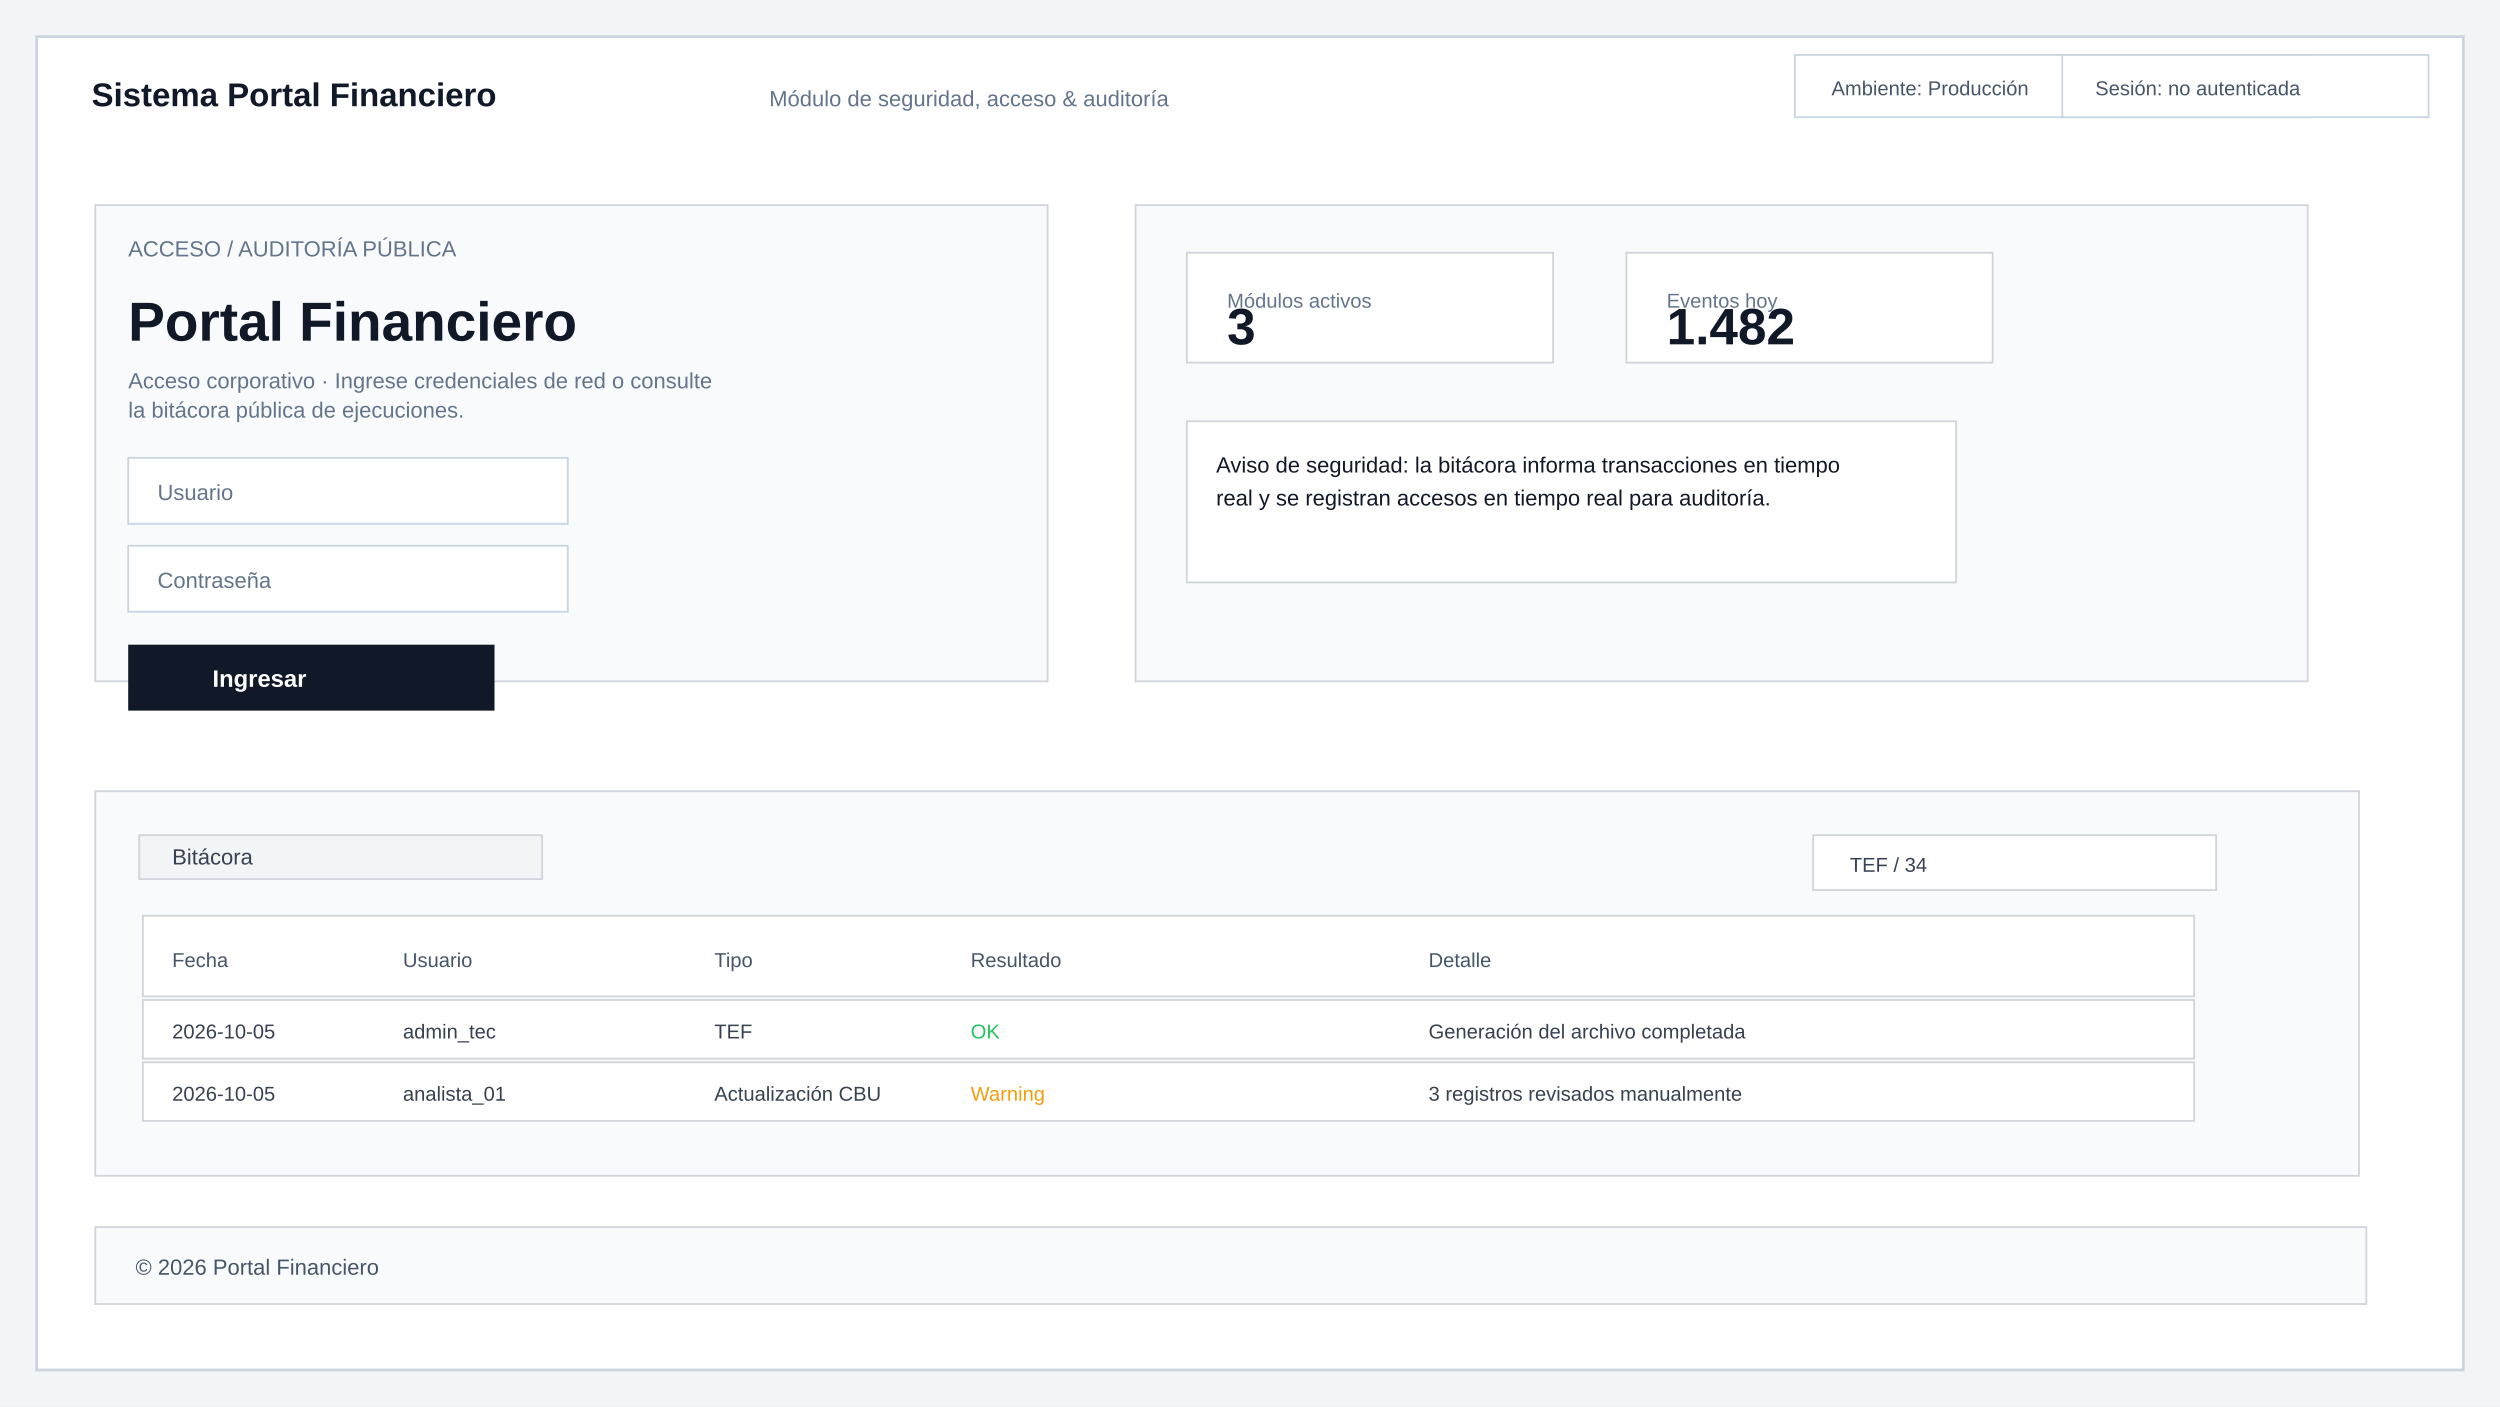
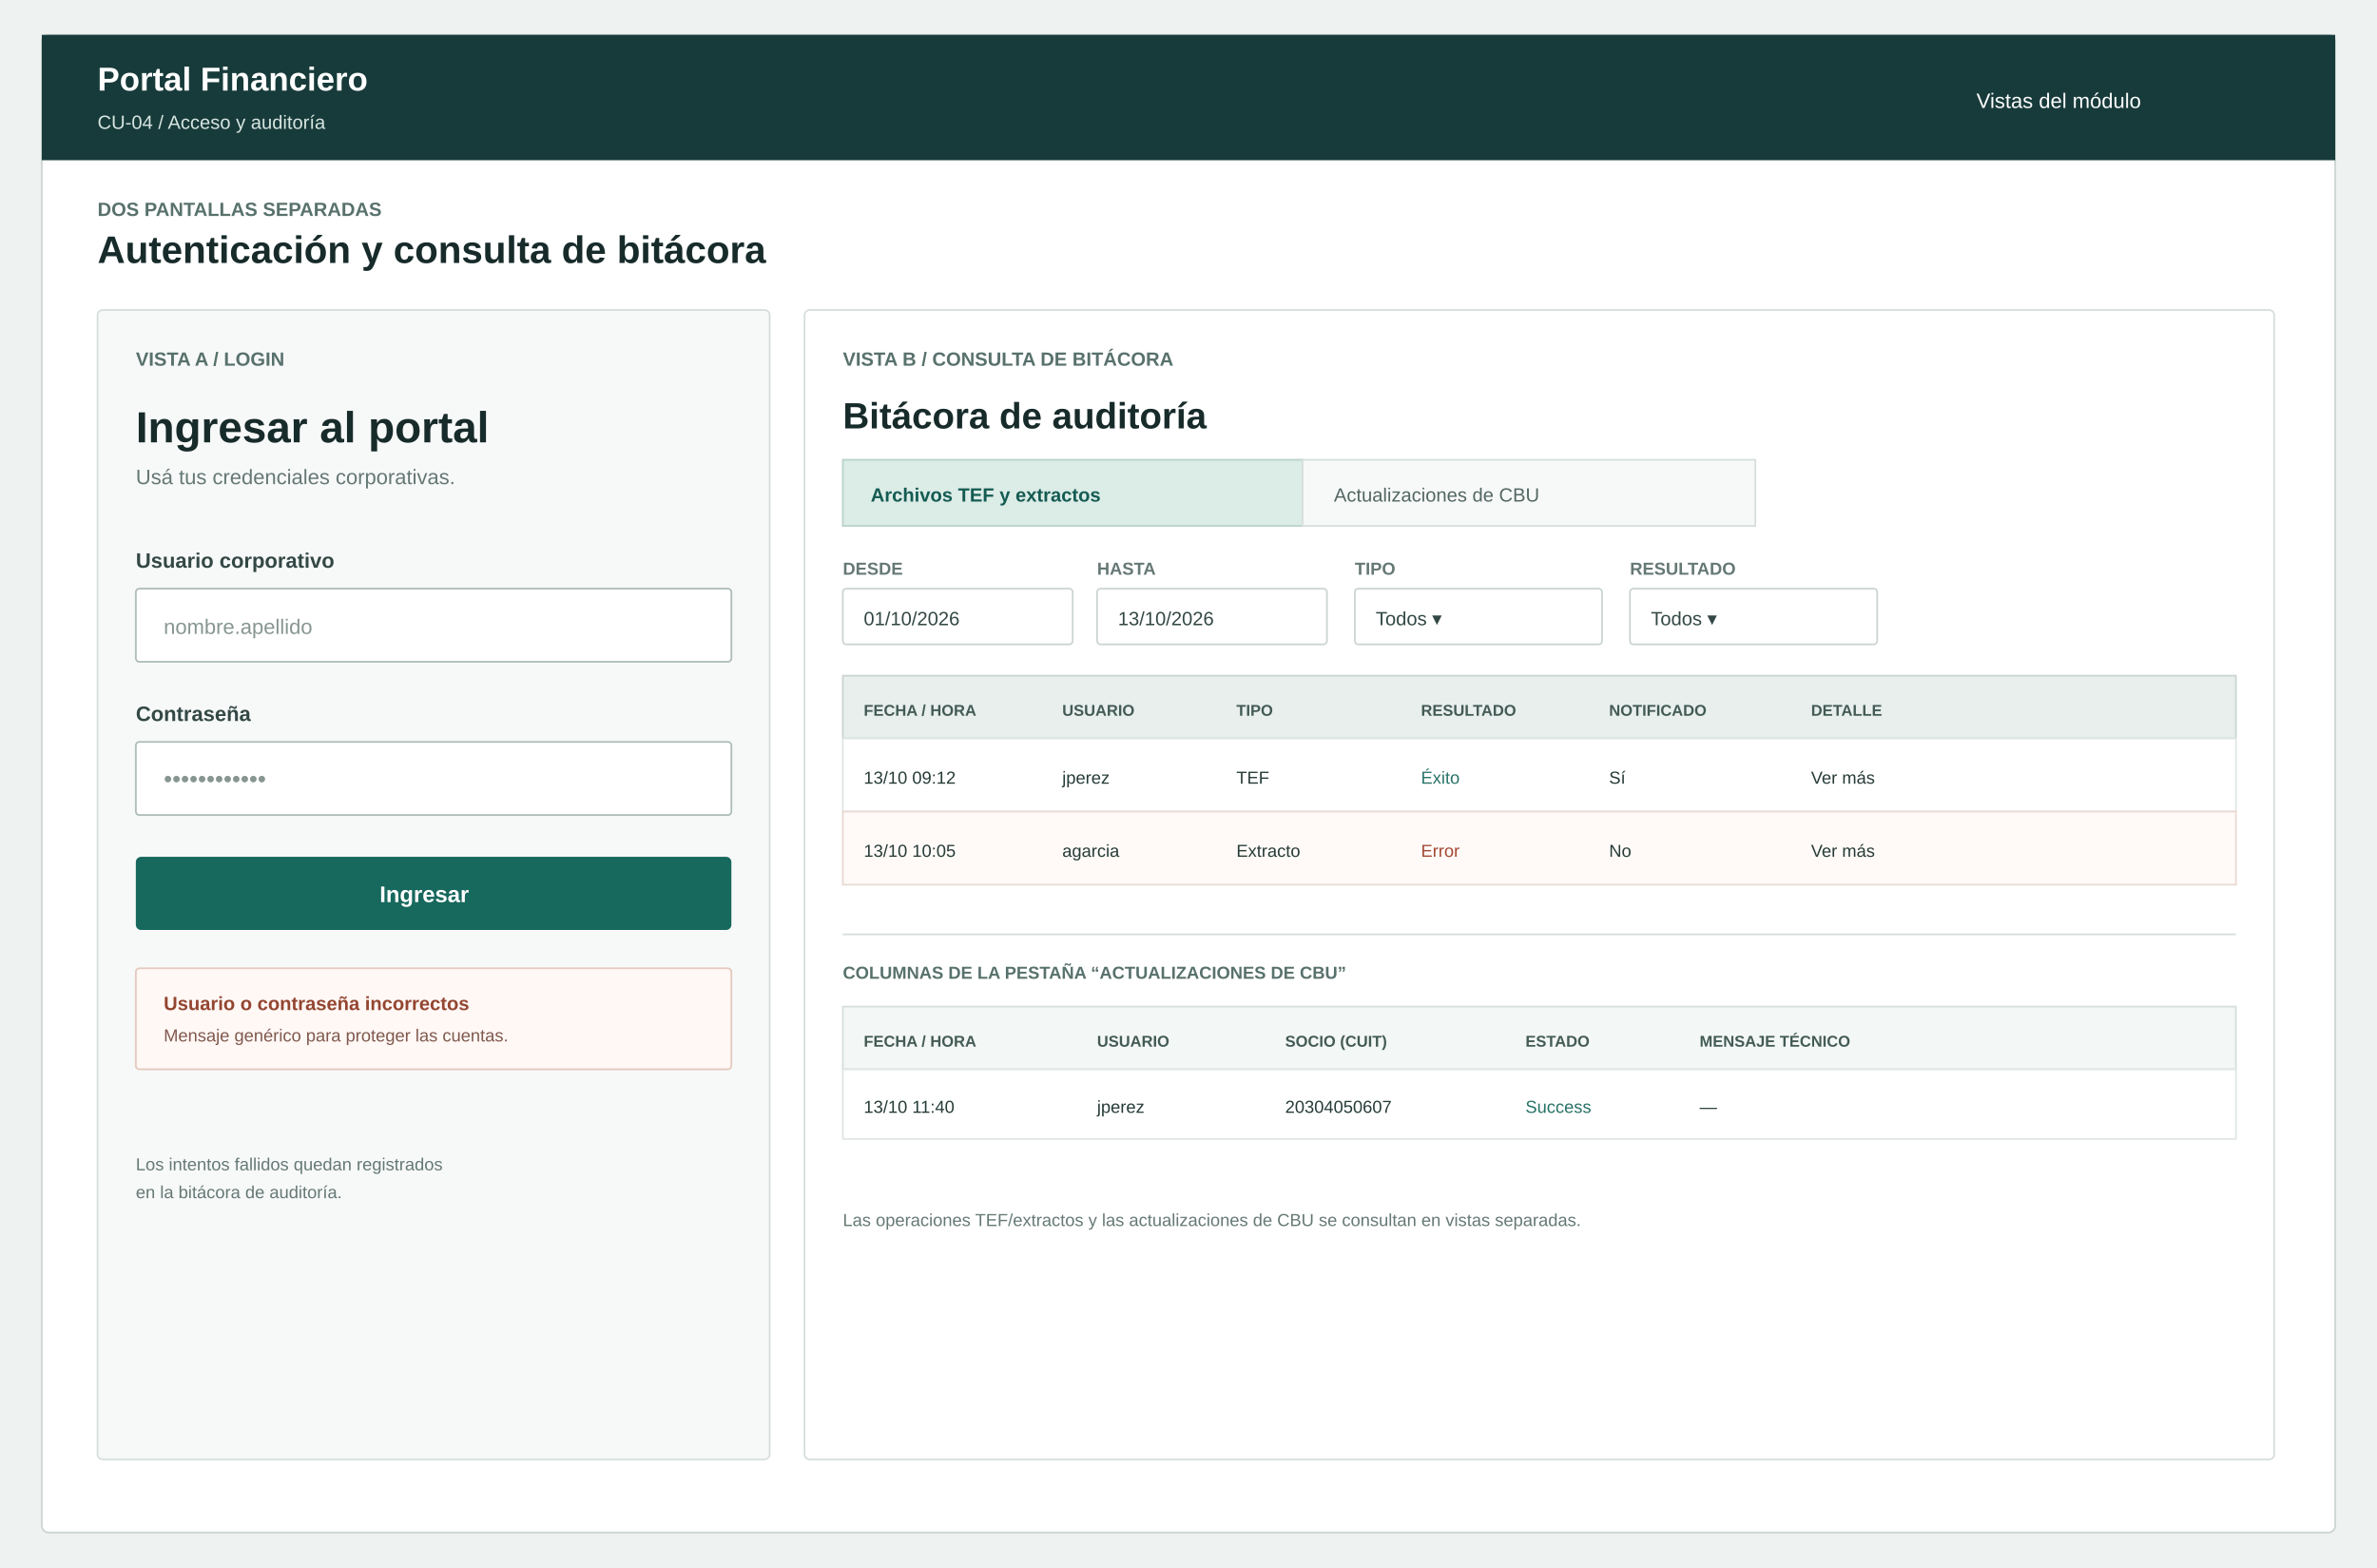
- <svg xmlns="http://www.w3.org/2000/svg" width="1365" height="768" viewBox="0 0 1365 768" font-family="Arial, Helvetica, sans-serif">
-   <rect width="1365" height="768" fill="#f3f4f6" />
-   <rect x="20" y="20" width="1325" height="728" fill="#ffffff" stroke="#cbd5e1" stroke-width="1.5" />
-   <text x="50" y="58" font-size="18" font-weight="700" fill="#111827">Sistema Portal Financiero</text>
-   <text x="420" y="58" font-size="12" fill="#64748b">Módulo de seguridad, acceso &amp; auditoría</text>
-   <rect x="980" y="30" width="280" height="34" fill="#ffffff" stroke="#cbd5e1" />
-   <text x="1000" y="52" font-size="11" fill="#475569">Ambiente: Producción</text>
-   <rect x="1126" y="30" width="200" height="34" fill="#ffffff" stroke="#cbd5e1" />
-   <text x="1144" y="52" font-size="11" fill="#475569">Sesión: no autenticada</text>
-   <g>
-     <rect x="52" y="112" width="520" height="260" fill="#f8fafc" stroke="#d1d5db" />
-     <text x="70" y="140" font-size="12" fill="#64748b">ACCESO / AUDITORÍA PÚBLICA</text>
-     <text x="70" y="186" font-size="30" font-weight="700" fill="#111827">Portal Financiero</text>
-     <text x="70" y="212" font-size="12" fill="#64748b">Acceso corporativo · Ingrese credenciales de red o consulte</text>
-     <text x="70" y="228" font-size="12" fill="#64748b">la bitácora pública de ejecuciones.</text>
-     <rect x="70" y="250" width="240" height="36" fill="#ffffff" stroke="#cbd5e1" />
-     <text x="86" y="273" font-size="12" fill="#64748b">Usuario</text>
-     <rect x="70" y="298" width="240" height="36" fill="#ffffff" stroke="#cbd5e1" />
-     <text x="86" y="321" font-size="12" fill="#64748b">Contraseña</text>
-     <rect x="70" y="352" width="200" height="36" fill="#111827" />
-     <text x="116" y="375" font-size="13" fill="#ffffff" font-weight="700">Ingresar</text>
+ <svg xmlns="http://www.w3.org/2000/svg" width="1365" height="900" viewBox="0 0 1365 900" font-family="Arial, Helvetica, sans-serif">
+   <rect width="1365" height="900" fill="#eef2f1" />
+   <rect x="24" y="20" width="1317" height="860" rx="4" fill="#ffffff" stroke="#cbd5d1" />
+   <rect x="24" y="20" width="1317" height="72" fill="#173b3a" />
+   <text x="56" y="52" font-size="19" font-weight="700" fill="#ffffff">Portal Financiero</text>
+   <text x="56" y="74" font-size="11" fill="#d7e5e1">CU-04  /  Acceso y auditoría</text>
+   <text x="1135" y="62" font-size="12" fill="#ffffff">Vistas del módulo</text>
+   <text x="56" y="124" font-size="11" font-weight="700" fill="#58716c">DOS PANTALLAS SEPARADAS</text>
+   <text x="56" y="151" font-size="22" font-weight="700" fill="#172b2a">Autenticación y consulta de bitácora</text>
+   <rect x="56" y="178" width="386" height="660" rx="3" fill="#f7f9f8" stroke="#d6dfdc" />
+   <text x="78" y="210" font-size="11" font-weight="700" fill="#58716c">VISTA A  /  LOGIN</text>
+   <text x="78" y="254" font-size="25" font-weight="700" fill="#172b2a">Ingresar al portal</text>
+   <text x="78" y="278" font-size="12" fill="#657875">Usá tus credenciales corporativas.</text>
+   <text x="78" y="326" font-size="12" font-weight="700" fill="#334845">Usuario corporativo</text>
+   <rect x="78" y="338" width="342" height="42" rx="2" fill="#ffffff" stroke="#aebdb8" />
+   <text x="94" y="364" font-size="12" fill="#879691">nombre.apellido</text>
+   <text x="78" y="414" font-size="12" font-weight="700" fill="#334845">Contraseña</text>
+   <rect x="78" y="426" width="342" height="42" rx="2" fill="#ffffff" stroke="#aebdb8" />
+   <text x="94" y="452" font-size="14" fill="#879691">••••••••••••</text>
+   <rect x="78" y="492" width="342" height="42" rx="3" fill="#17685d" />
+   <text x="218" y="518" font-size="13" font-weight="700" fill="#ffffff">Ingresar</text>
+   <rect x="78" y="556" width="342" height="58" rx="2" fill="#fff8f5" stroke="#e4c9bf" />
+   <text x="94" y="580" font-size="11" font-weight="700" fill="#934530">Usuario o contraseña incorrectos</text>
+   <text x="94" y="598" font-size="10" fill="#80584d">Mensaje genérico para proteger las cuentas.</text>
+   <text x="78" y="672" font-size="10" fill="#657875">Los intentos fallidos quedan registrados</text>
+   <text x="78" y="688" font-size="10" fill="#657875">en la bitácora de auditoría.</text>
+   <rect x="462" y="178" width="844" height="660" rx="3" fill="#ffffff" stroke="#d6dfdc" />
+   <text x="484" y="210" font-size="11" font-weight="700" fill="#58716c">VISTA B  /  CONSULTA DE BITÁCORA</text>
+   <text x="484" y="246" font-size="21" font-weight="700" fill="#172b2a">Bitácora de auditoría</text>
+   <rect x="484" y="264" width="264" height="38" fill="#dcece7" stroke="#b9d3cb" />
+   <text x="500" y="288" font-size="11" font-weight="700" fill="#145b52">Archivos TEF y extractos</text>
+   <rect x="748" y="264" width="260" height="38" fill="#f7f9f8" stroke="#d6dfdc" />
+   <text x="766" y="288" font-size="11" fill="#536763">Actualizaciones de CBU</text>
+   <text x="484" y="330" font-size="10" font-weight="700" fill="#657875">DESDE</text>
+   <rect x="484" y="338" width="132" height="32" rx="2" fill="#ffffff" stroke="#cbd5d1" />
+   <text x="496" y="359" font-size="11" fill="#334845">01/10/2026</text>
+   <text x="630" y="330" font-size="10" font-weight="700" fill="#657875">HASTA</text>
+   <rect x="630" y="338" width="132" height="32" rx="2" fill="#ffffff" stroke="#cbd5d1" />
+   <text x="642" y="359" font-size="11" fill="#334845">13/10/2026</text>
+   <text x="778" y="330" font-size="10" font-weight="700" fill="#657875">TIPO</text>
+   <rect x="778" y="338" width="142" height="32" rx="2" fill="#ffffff" stroke="#cbd5d1" />
+   <text x="790" y="359" font-size="11" fill="#334845">Todos  ▾</text>
+   <text x="936" y="330" font-size="10" font-weight="700" fill="#657875">RESULTADO</text>
+   <rect x="936" y="338" width="142" height="32" rx="2" fill="#ffffff" stroke="#cbd5d1" />
+   <text x="948" y="359" font-size="11" fill="#334845">Todos  ▾</text>
+   <rect x="484" y="388" width="800" height="36" fill="#e8efed" stroke="#cbd5d1" />
+   <g font-size="9" font-weight="700" fill="#435a55">
+     <text x="496" y="411">FECHA / HORA</text>
+     <text x="610" y="411">USUARIO</text>
+     <text x="710" y="411">TIPO</text>
+     <text x="816" y="411">RESULTADO</text>
+     <text x="924" y="411">NOTIFICADO</text>
+     <text x="1040" y="411">DETALLE</text>
  </g>
-   <g>
-     <rect x="620" y="112" width="640" height="260" fill="#f8fafc" stroke="#d1d5db" />
-     <rect x="648" y="138" width="200" height="60" fill="#ffffff" stroke="#d1d5db" />
-     <text x="670" y="168" font-size="11" fill="#64748b">Módulos activos</text>
-     <text x="670" y="188" font-size="28" font-weight="700" fill="#111827">3</text>
-     <rect x="888" y="138" width="200" height="60" fill="#ffffff" stroke="#d1d5db" />
-     <text x="910" y="168" font-size="11" fill="#64748b">Eventos hoy</text>
-     <text x="910" y="188" font-size="28" font-weight="700" fill="#111827">1.482</text>
-     <rect x="648" y="230" width="420" height="88" fill="#ffffff" stroke="#d1d5db" />
-     <text x="664" y="258" font-size="12" fill="#111827">Aviso de seguridad: la bitácora informa transacciones en tiempo</text>
-     <text x="664" y="276" font-size="12" fill="#111827">real y se registran accesos en tiempo real para auditoría.</text>
+   <g font-size="10" fill="#263b37">
+     <rect x="484" y="424" width="800" height="42" fill="#ffffff" stroke="#e0e6e4" />
+     <text x="496" y="450">13/10 09:12</text>
+     <text x="610" y="450">jperez</text>
+     <text x="710" y="450">TEF</text>
+     <text x="816" y="450" fill="#287267">Éxito</text>
+     <text x="924" y="450">Sí</text>
+     <text x="1040" y="450">Ver más</text>
+     <rect x="484" y="466" width="800" height="42" fill="#fffaf8" stroke="#ead9d3" />
+     <text x="496" y="492">13/10 10:05</text>
+     <text x="610" y="492">agarcia</text>
+     <text x="710" y="492">Extracto</text>
+     <text x="816" y="492" fill="#a34732">Error</text>
+     <text x="924" y="492">No</text>
+     <text x="1040" y="492">Ver más</text>
  </g>
-   <g>
-     <rect x="52" y="432" width="1236" height="210" fill="#f8fafc" stroke="#d1d5db" />
-     <rect x="76" y="456" width="220" height="24" fill="#f3f4f6" stroke="#d1d5db" />
-     <text x="94" y="472" font-size="12" fill="#374151">Bitácora</text>
-     <rect x="990" y="456" width="220" height="30" fill="#ffffff" stroke="#d1d5db" />
-     <text x="1010" y="476" font-size="11" fill="#374151">TEF / 34</text>
-     <rect x="78" y="500" width="1120" height="44" fill="#ffffff" stroke="#d1d5db" />
-     <text x="94" y="528" font-size="11" fill="#475569">Fecha</text>
-     <text x="220" y="528" font-size="11" fill="#475569">Usuario</text>
-     <text x="390" y="528" font-size="11" fill="#475569">Tipo</text>
-     <text x="530" y="528" font-size="11" fill="#475569">Resultado</text>
-     <text x="780" y="528" font-size="11" fill="#475569">Detalle</text>
-     <rect x="78" y="546" width="1120" height="32" fill="#ffffff" stroke="#d1d5db" />
-     <text x="94" y="567" font-size="11" fill="#374151">2026-10-05</text>
-     <text x="220" y="567" font-size="11" fill="#374151">admin_tec</text>
-     <text x="390" y="567" font-size="11" fill="#374151">TEF</text>
-     <text x="530" y="567" font-size="11" fill="#22c55e">OK</text>
-     <text x="780" y="567" font-size="11" fill="#374151">Generación del archivo completada</text>
-     <rect x="78" y="580" width="1120" height="32" fill="#ffffff" stroke="#d1d5db" />
-     <text x="94" y="601" font-size="11" fill="#374151">2026-10-05</text>
-     <text x="220" y="601" font-size="11" fill="#374151">analista_01</text>
-     <text x="390" y="601" font-size="11" fill="#374151">Actualización CBU</text>
-     <text x="530" y="601" font-size="11" fill="#f59e0b">Warning</text>
-     <text x="780" y="601" font-size="11" fill="#374151">3 registros revisados manualmente</text>
+   <rect x="484" y="536" width="800" height="1" fill="#d6dfdc" />
+   <text x="484" y="562" font-size="10" font-weight="700" fill="#58716c">COLUMNAS DE LA PESTAÑA “ACTUALIZACIONES DE CBU”</text>
+   <rect x="484" y="578" width="800" height="36" fill="#f3f7f5" stroke="#d6dfdc" />
+   <g font-size="9" font-weight="700" fill="#435a55">
+     <text x="496" y="601">FECHA / HORA</text>
+     <text x="630" y="601">USUARIO</text>
+     <text x="738" y="601">SOCIO (CUIT)</text>
+     <text x="876" y="601">ESTADO</text>
+     <text x="976" y="601">MENSAJE TÉCNICO</text>
  </g>
-   <rect x="52" y="670" width="1240" height="42" fill="#f8fafc" stroke="#d1d5db" />
-   <text x="74" y="696" font-size="12" fill="#475569">© 2026 Portal Financiero</text>
+   <rect x="484" y="614" width="800" height="40" fill="#ffffff" stroke="#e0e6e4" />
+   <g font-size="10" fill="#263b37">
+     <text x="496" y="639">13/10 11:40</text>
+     <text x="630" y="639">jperez</text>
+     <text x="738" y="639">20304050607</text>
+     <text x="876" y="639" fill="#287267">Success</text>
+     <text x="976" y="639">—</text>
+   </g>
+   <text x="484" y="704" font-size="10" fill="#657875">Las operaciones TEF/extractos y las actualizaciones de CBU se consultan en vistas separadas.</text>
</svg>
